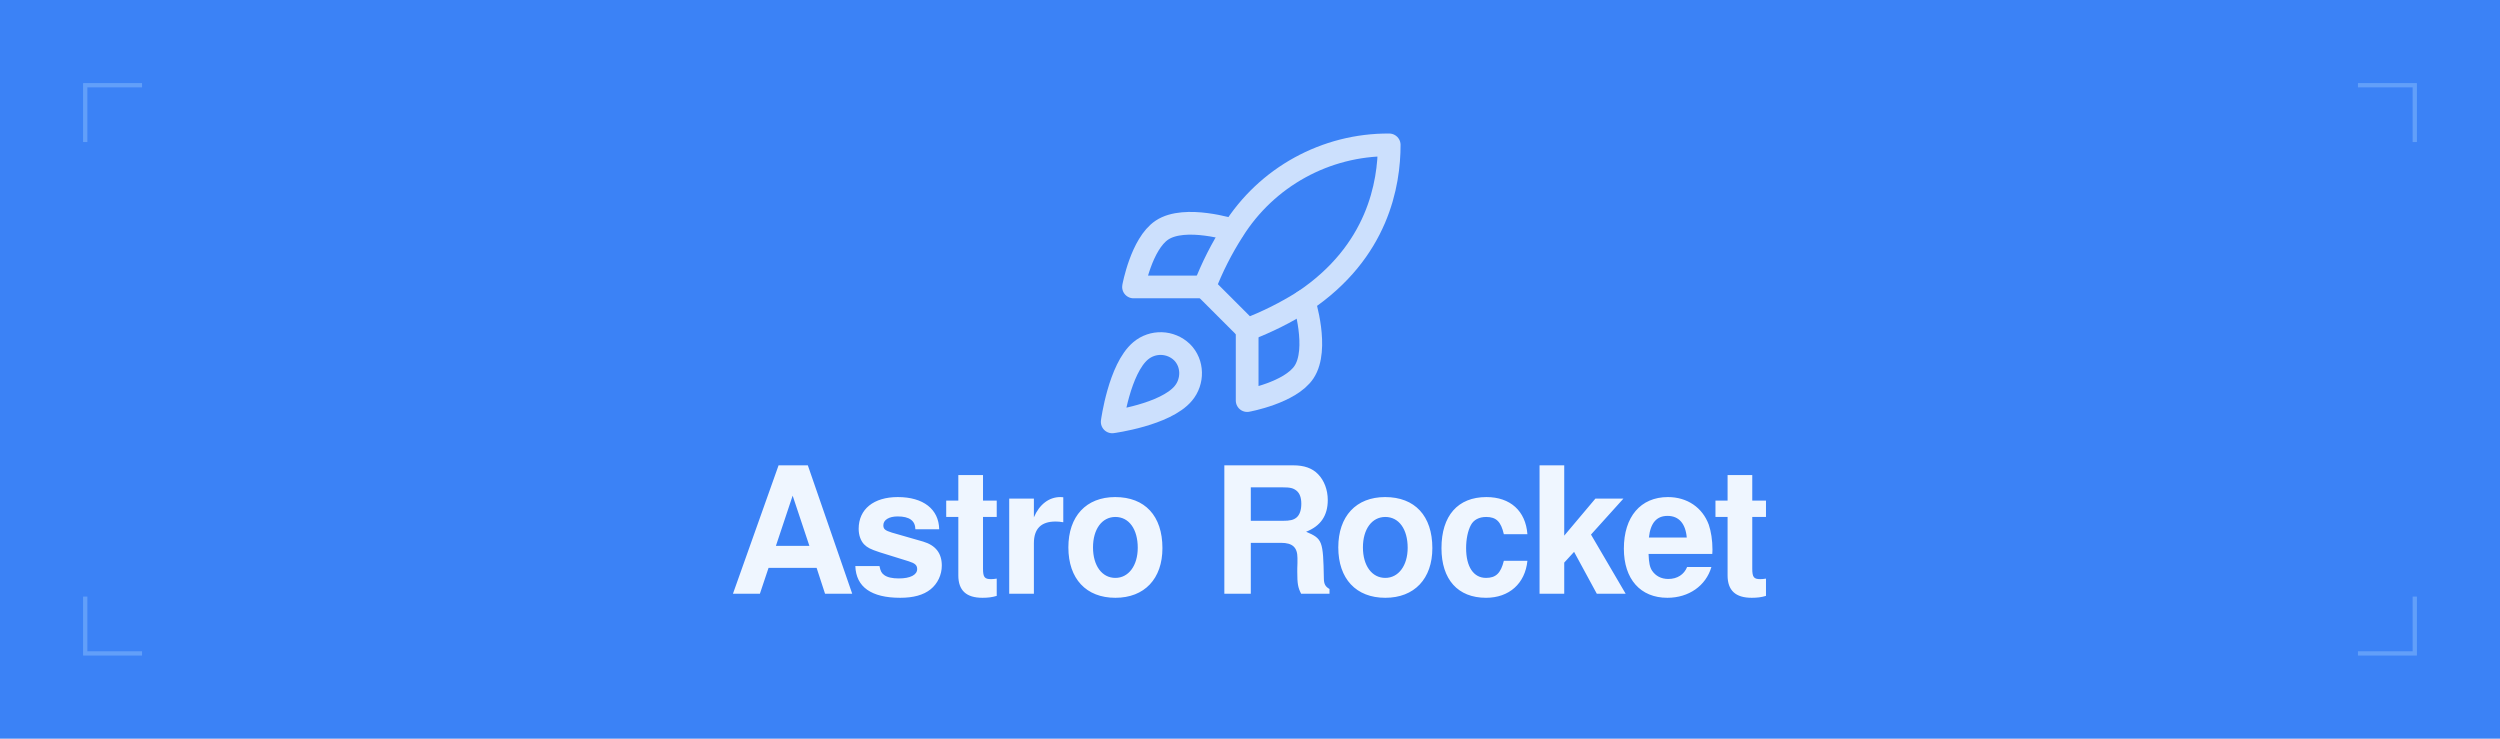
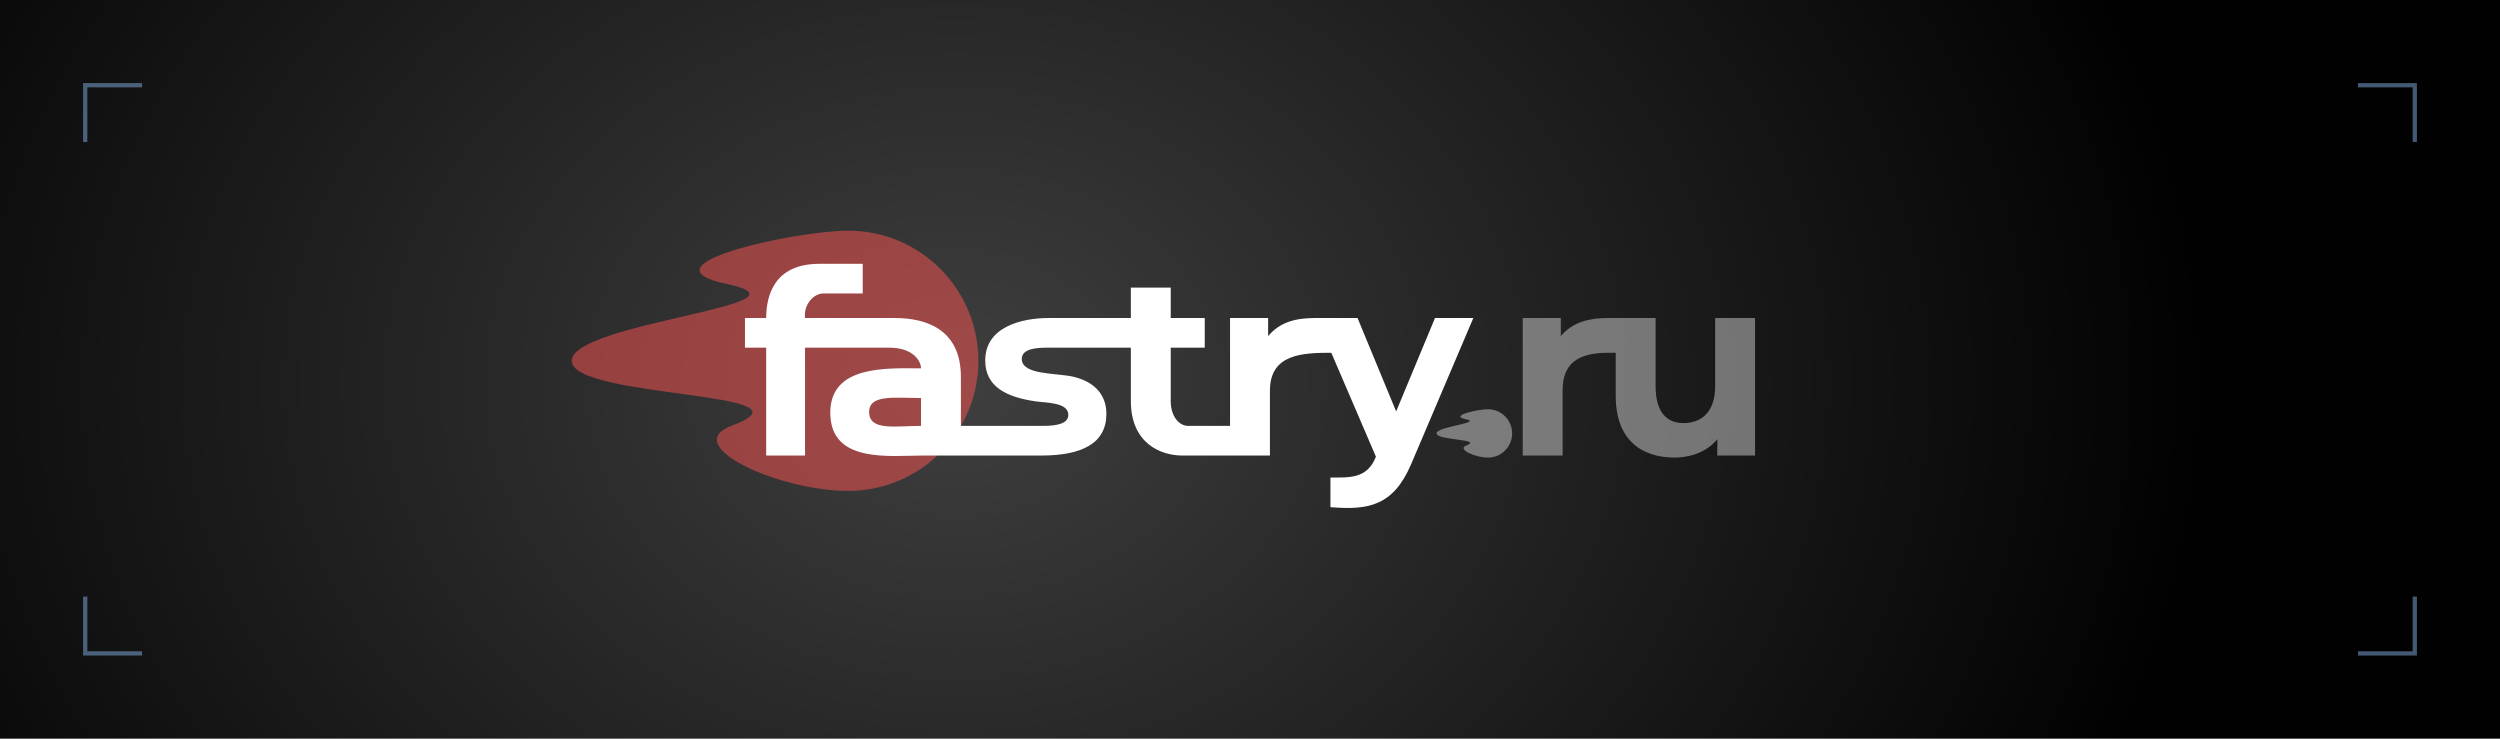
- <svg xmlns="http://www.w3.org/2000/svg" width="880" height="260" viewBox="0 0 880 260" fill="none">
-   <rect width="880" height="260" fill="#3b82f6" />
-   <g transform="translate(379, 41) scale(5)" stroke="#dbeafe" stroke-width="1.6" stroke-linecap="round" stroke-linejoin="round" fill="none" opacity="0.9">
-     <path d="M4.5 16.5c-1.5 1.26-2 5-2 5s3.74-.5 5-2c.71-.84.7-2.13-.09-2.91a2.18 2.18 0 0 0-2.91-.09z" />
-     <path d="m12 15-3-3a22 22 0 0 1 2-3.95A12.88 12.88 0 0 1 22 2c0 2.72-.78 7.5-6 11a22.35 22.35 0 0 1-4 2z" />
-     <path d="M9 12H4s.55-3.03 2-4c1.62-1.08 5 0 5 0" />
-     <path d="M12 15v5s3.03-.55 4-2c1.08-1.62 0-5 0-5" />
-   </g>
-   <text x="440" y="209" text-anchor="middle" font-family="system-ui, -apple-system, 'Segoe UI', Helvetica, Arial, sans-serif" font-weight="800" font-size="62" letter-spacing="-1.5" fill="#eff6ff">Astro Rocket</text>
-   <path d="M 30 50 L 30 30 L 50 30" stroke="#93c5fd" stroke-width="1.5" fill="none" stroke-opacity="0.45" />
-   <path d="M 830 30 L 850 30 L 850 50" stroke="#93c5fd" stroke-width="1.5" fill="none" stroke-opacity="0.45" />
-   <path d="M 30 210 L 30 230 L 50 230" stroke="#93c5fd" stroke-width="1.5" fill="none" stroke-opacity="0.45" />
-   <path d="M 830 230 L 850 230 L 850 210" stroke="#93c5fd" stroke-width="1.5" fill="none" stroke-opacity="0.45" />
+ <svg xmlns="http://www.w3.org/2000/svg" xmlns:xlink="http://www.w3.org/1999/xlink" fill="none" viewBox="0 0 880 260">
+   <defs>
+     <radialGradient xlink:href="#a" id="b" cx="336.183" cy="136.118" r="440" fx="336.183" fy="136.118" gradientTransform="matrix(1 0 0 .80043 0 25.945)" gradientUnits="userSpaceOnUse" />
+     <linearGradient id="a">
+       <stop offset="0" stop-color="#3f3f3f" />
+       <stop offset="1" stop-color="#010101" />
+     </linearGradient>
+   </defs>
+   <path fill="url(#b)" d="M0 0h880v260H0z" />
+   <path stroke="#93c5fd" stroke-opacity=".45" stroke-width="1.5" d="M30 50V30h20m780 0h20v20M30 210v20h20m780 0h20v-20" />
+   <path fill="#ff5454" d="M344.378 126.998c0 25.296-20.506 45.802-45.802 45.802-24.605 0-59.632-16.05-40.942-22.982 32.801-12.166-56.385-9.371-56.385-22.82 0-13.467 89.155-19.783 54.613-27.03-31.91-6.693 24.292-18.772 42.714-18.772 25.296 0 45.802 20.506 45.802 45.802z" opacity=".5" />
+   <path fill="#fff" d="M288.41 92.865c-16.034 0-18.714 11.43-18.714 19.076h-7.47v10.438h7.47v37.967h13.678V122.38h29.671c8.298 0 11.156 4.633 11.156 7.284-12.347-.098-31.754-1.017-31.94 15.342-.208 18.256 20.927 15.341 32.842 15.341H366.6c14.268 0 22.851-4.305 22.851-14.664 0-7.212-4.748-11.409-11.514-13.045-5.901-1.428-18.274-.503-18.274-6.301 0-3.955 6.251-3.957 9.544-3.957h28.855v18.802c0 14.963 10.62 19.165 18.084 19.165h30.868v-22.85c0-12.976 11.608-13.32 21.606-13.32l15.705 36.573c-3.052 7.838-9.328 7.336-16.01 7.336v10.439c13.186 1.068 22.088-.296 28.434-15.209l21.864-51.374h-13.496l-13.674 32.874-13.589-32.874h-14.825c-6.656 0-12.36 1.255-16.647 6.37v-6.37h-13.404v37.967h-14.853c-2.795 0-6.027-3.006-6.027-8.727V122.38h11.973v-10.438h-11.973v-10.709H398.06v10.709h-28.855c-9.747 0-22.404 3.187-22.404 14.934 0 9.222 7.368 12.89 17.726 14.4 3.782.55 11.519.32 11.519 4.765 0 3.02-3.803 3.868-8.908 3.868h-28.902v-17.183c0-17.002-12.455-20.784-23.302-20.784h-31.561c-.577-4.602 2.97-8.638 6.385-8.638h13.92V92.865Zm35.79 47.237v9.806c-9.005 0-18.262 1.907-18.262-4.903 0-6.257 8.99-4.903 18.263-4.903z" />
+   <path fill="#fff" d="M536 111.94v48.406h14.036v-22.85c0-9.106 4.794-13.32 16.014-13.32h2.683v15.116c0 19.239 13.553 21.775 20.696 21.775 3.185 0 10.3-.701 15.095-6.47l-.07 5.75h13.32V111.94h-14.037v23.935c0 9.348-4.985 13.045-11.16 13.045-9.393 0-9.805-9.551-9.805-13.045V111.94h-16.72c-6.296 0-12.358 1.255-16.646 6.37v-6.37zm-12.232 32.11c-3.422 0-13.865 2.245-7.936 3.489 6.417 1.346-10.145 2.518-10.145 5.02 0 2.498 16.57 1.978 10.475 4.238-3.472 1.288 3.035 4.27 7.606 4.27a8.508 8.508 0 1 0 0-17.017z" opacity=".4" />
</svg>
